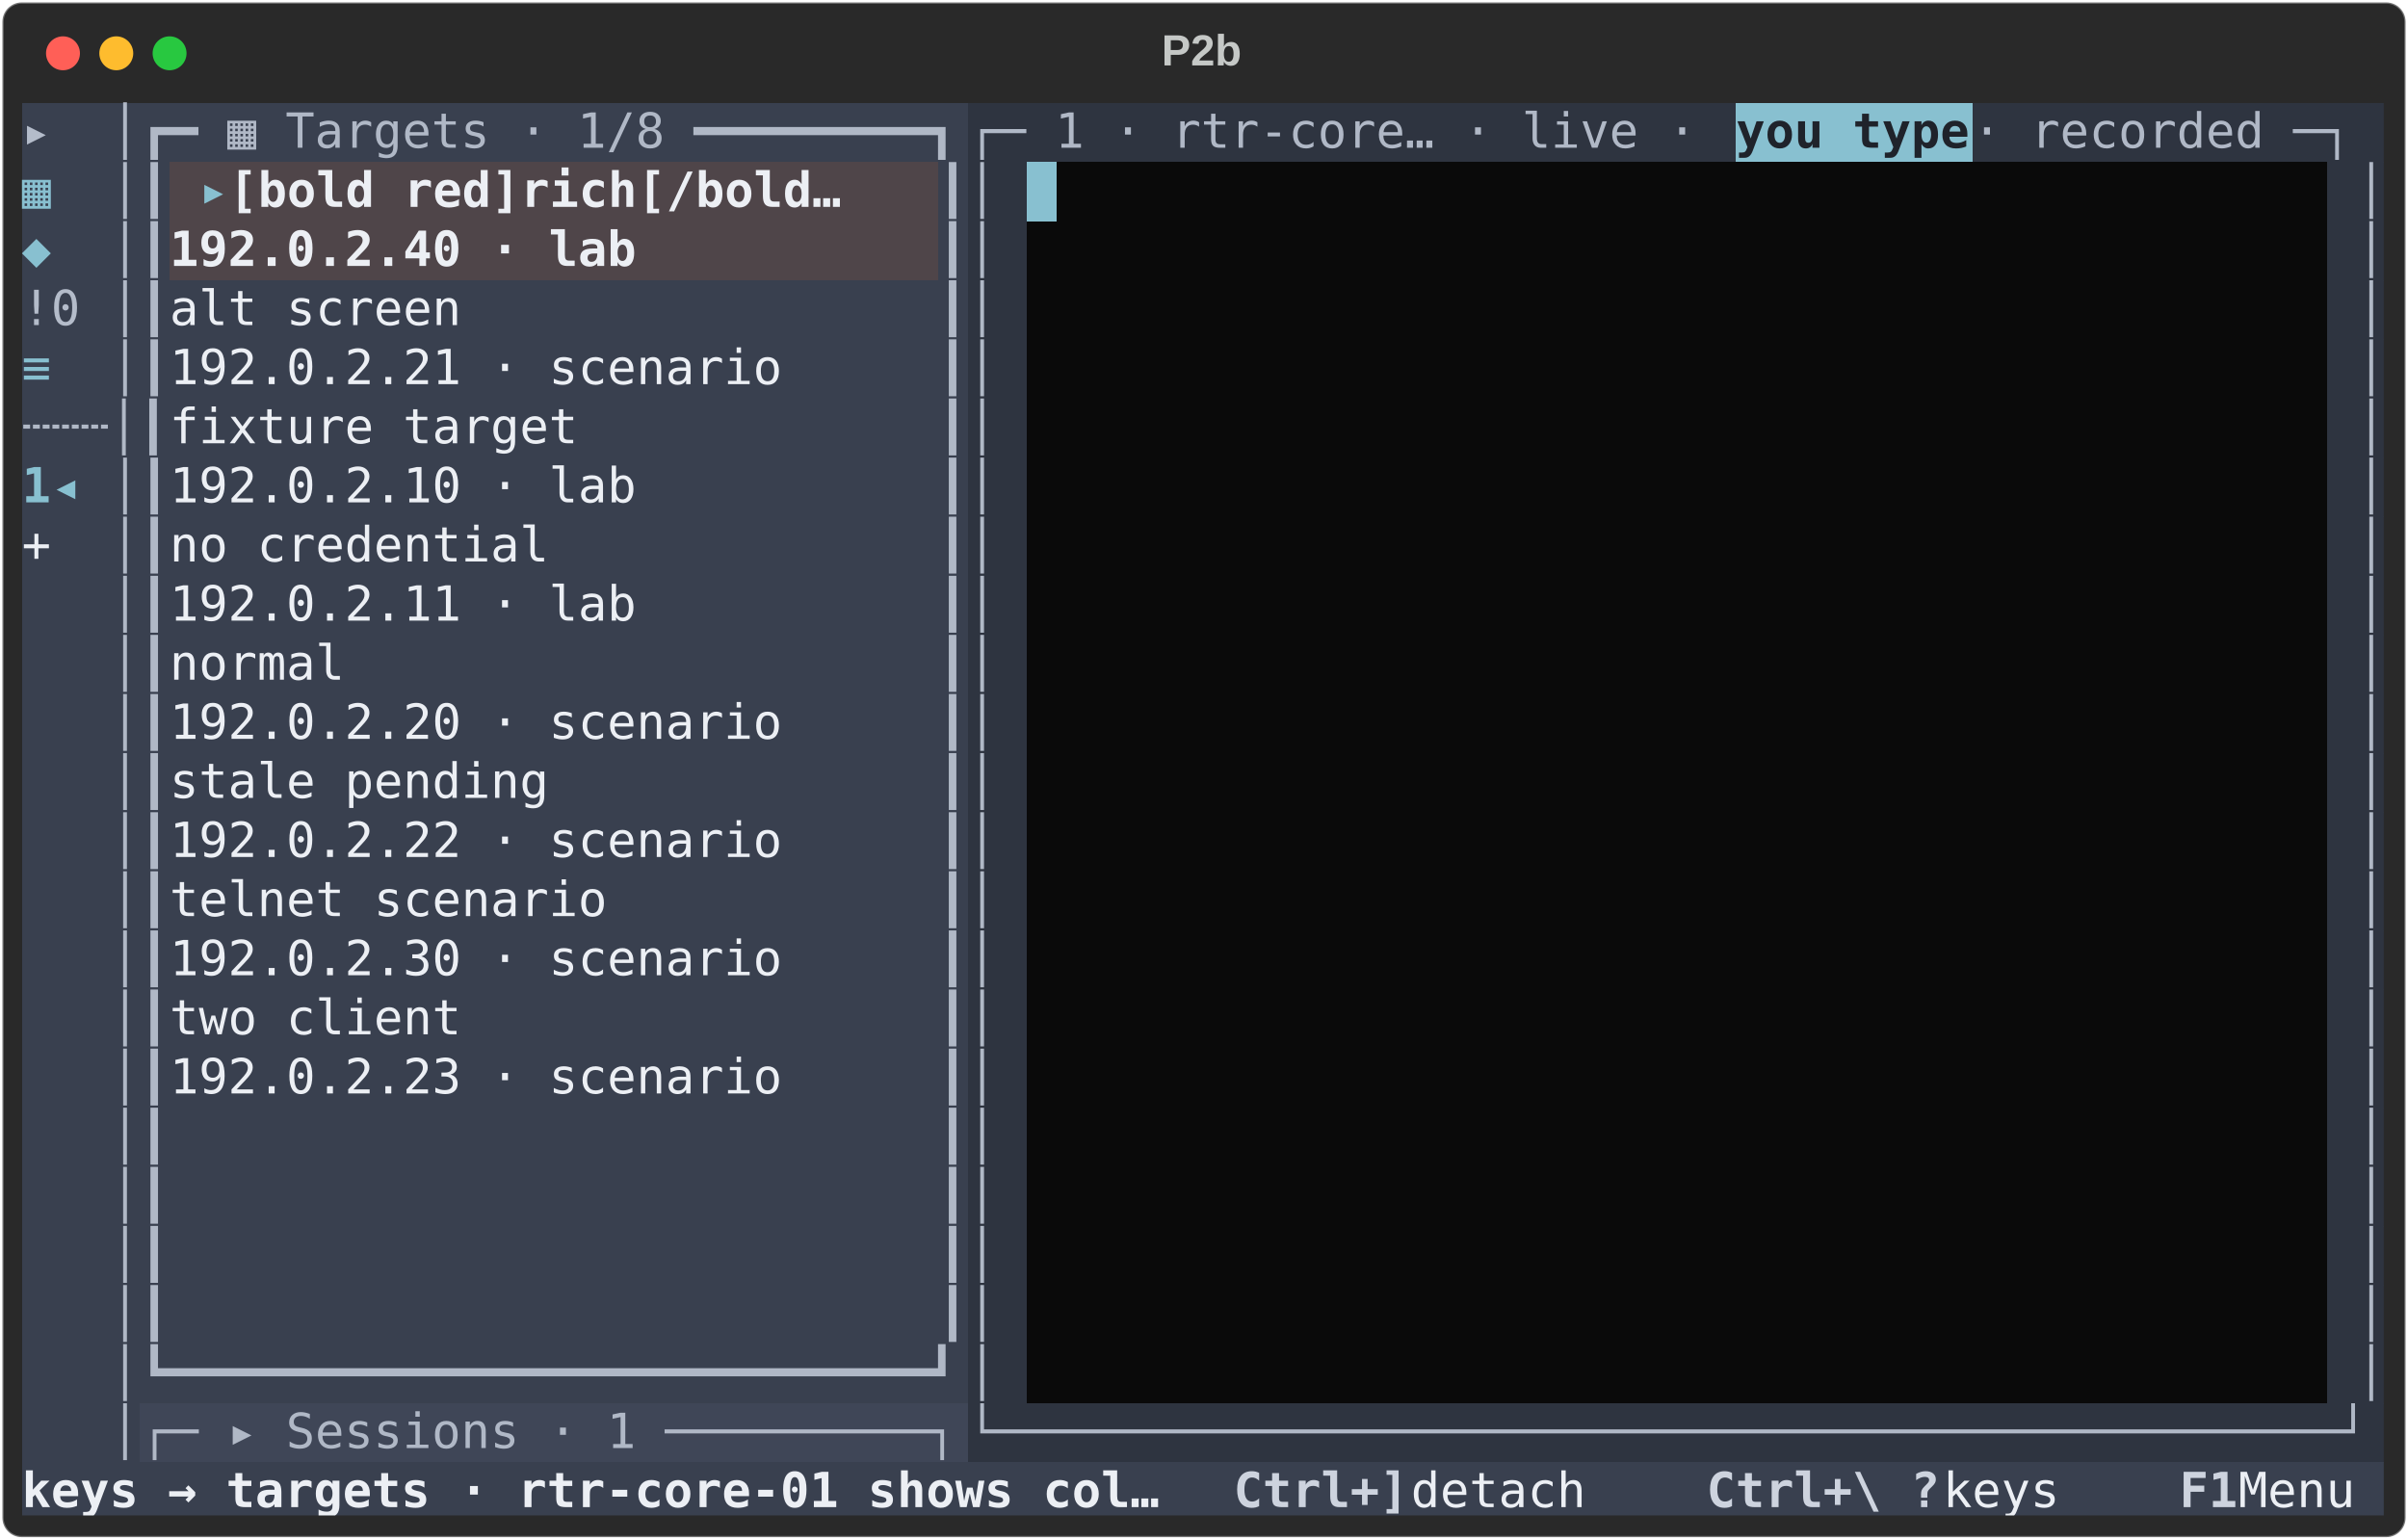
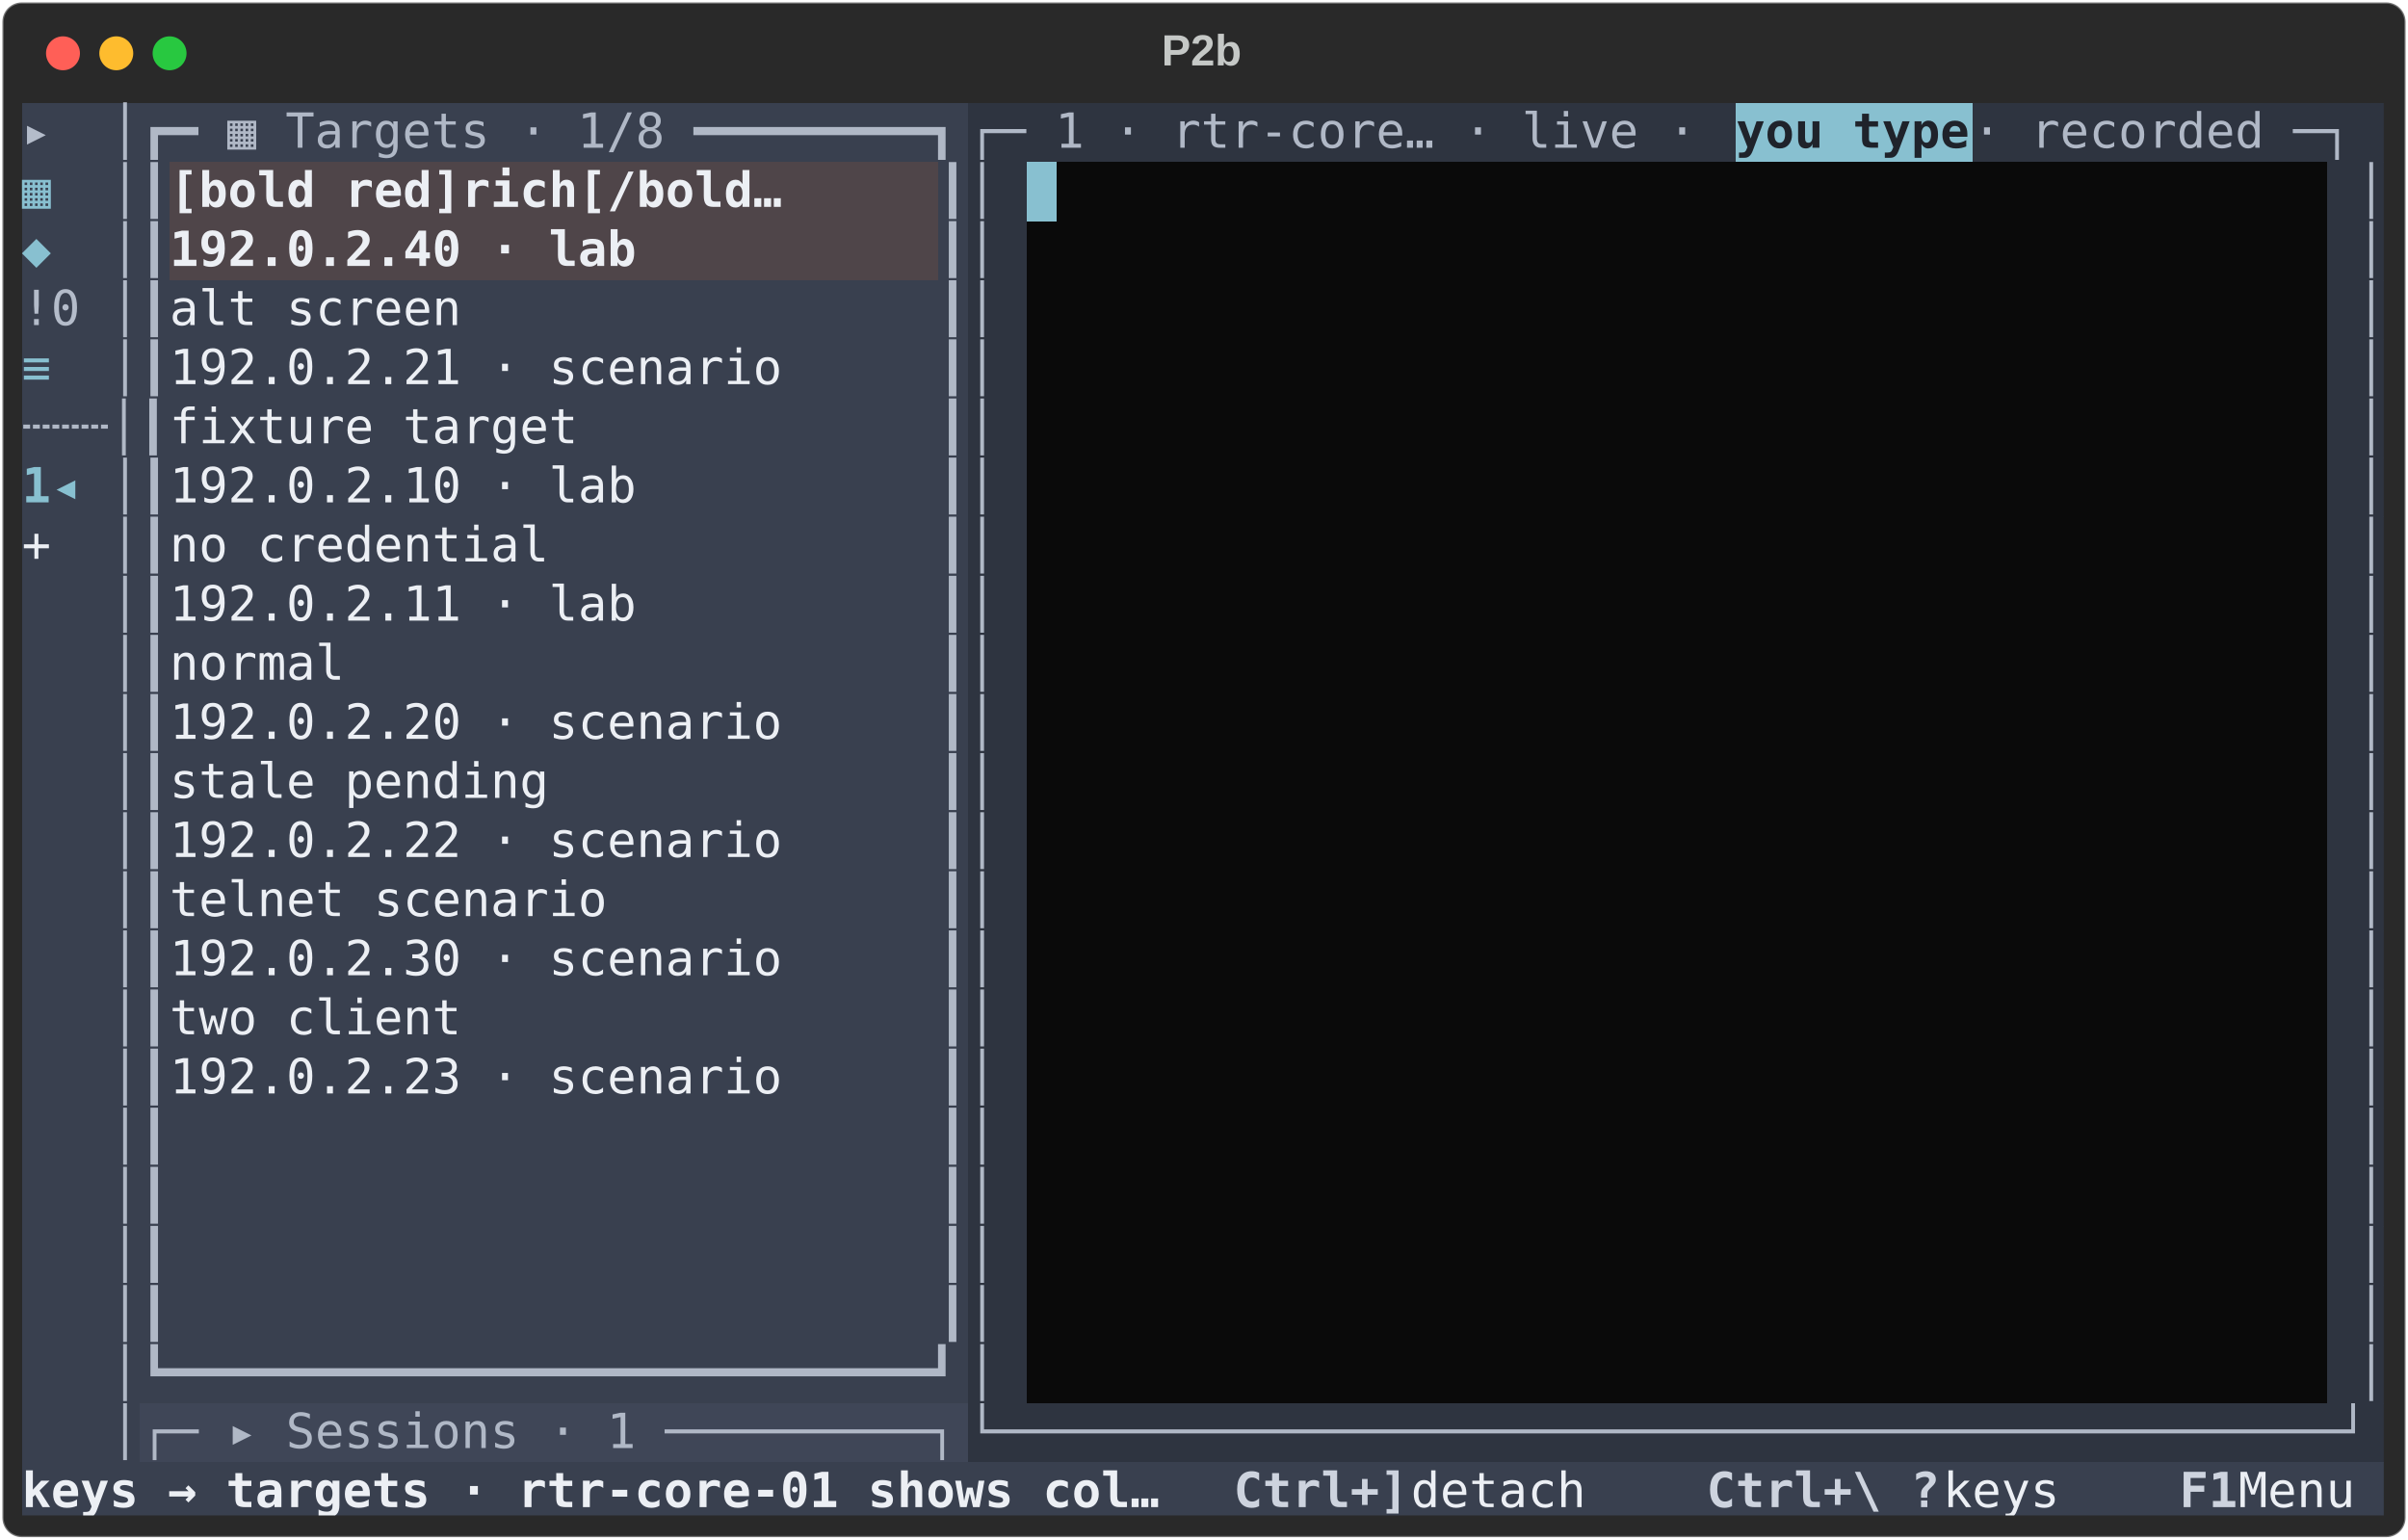
<svg xmlns="http://www.w3.org/2000/svg" class="rich-terminal" viewBox="0 0 994 635.6">
  <style>

    @font-face {
        font-family: "Fira Code";
        src: local("FiraCode-Regular"),
                url("https://cdnjs.cloudflare.com/ajax/libs/firacode/6.2.0/woff2/FiraCode-Regular.woff2") format("woff2"),
                url("https://cdnjs.cloudflare.com/ajax/libs/firacode/6.2.0/woff/FiraCode-Regular.woff") format("woff");
        font-style: normal;
        font-weight: 400;
    }
    @font-face {
        font-family: "Fira Code";
        src: local("FiraCode-Bold"),
                url("https://cdnjs.cloudflare.com/ajax/libs/firacode/6.2.0/woff2/FiraCode-Bold.woff2") format("woff2"),
                url("https://cdnjs.cloudflare.com/ajax/libs/firacode/6.2.0/woff/FiraCode-Bold.woff") format("woff");
        font-style: bold;
        font-weight: 700;
    }

    .terminal-p2b-matrix {
        font-family: Fira Code, monospace;
        font-size: 20px;
        line-height: 24.4px;
        font-variant-east-asian: full-width;
    }

    .terminal-p2b-title {
        font-size: 18px;
        font-weight: bold;
        font-family: arial;
    }

    .terminal-p2b-r1 { fill: #b4bcca }
.terminal-p2b-r2 { fill: #eceff4 }
.terminal-p2b-r3 { fill: #b0b8c6 }
.terminal-p2b-r4 { fill: #1f232b;font-weight: bold }
.terminal-p2b-r5 { fill: #c5c8c6 }
.terminal-p2b-r6 { fill: #88c0d0 }
.terminal-p2b-r7 { fill: #eceff4;font-weight: bold }
- .terminal-p2b-r8 { fill: #88c0d0;font-weight: bold }
- .terminal-p2b-r9 { fill: #1f232b }
- .terminal-p2b-r10 { fill: #e6e6e6 }
+ .terminal-p2b-r8 { fill: #1f232b }
+ .terminal-p2b-r9 { fill: #e6e6e6 }
+ .terminal-p2b-r10 { fill: #88c0d0;font-weight: bold }
.terminal-p2b-r11 { fill: #cdd3de;font-weight: bold }
    </style>
  <defs>
    <clipPath id="terminal-p2b-clip-terminal">
      <rect x="0" y="0" width="975.0" height="584.6" />
    </clipPath>
    <clipPath id="terminal-p2b-line-0">
      <rect x="0" y="1.5" width="976" height="24.65" />
    </clipPath>
    <clipPath id="terminal-p2b-line-1">
      <rect x="0" y="25.9" width="976" height="24.65" />
    </clipPath>
    <clipPath id="terminal-p2b-line-2">
      <rect x="0" y="50.3" width="976" height="24.65" />
    </clipPath>
    <clipPath id="terminal-p2b-line-3">
      <rect x="0" y="74.7" width="976" height="24.65" />
    </clipPath>
    <clipPath id="terminal-p2b-line-4">
      <rect x="0" y="99.1" width="976" height="24.65" />
    </clipPath>
    <clipPath id="terminal-p2b-line-5">
      <rect x="0" y="123.5" width="976" height="24.65" />
    </clipPath>
    <clipPath id="terminal-p2b-line-6">
      <rect x="0" y="147.9" width="976" height="24.65" />
    </clipPath>
    <clipPath id="terminal-p2b-line-7">
      <rect x="0" y="172.3" width="976" height="24.65" />
    </clipPath>
    <clipPath id="terminal-p2b-line-8">
      <rect x="0" y="196.7" width="976" height="24.65" />
    </clipPath>
    <clipPath id="terminal-p2b-line-9">
      <rect x="0" y="221.1" width="976" height="24.65" />
    </clipPath>
    <clipPath id="terminal-p2b-line-10">
      <rect x="0" y="245.5" width="976" height="24.65" />
    </clipPath>
    <clipPath id="terminal-p2b-line-11">
      <rect x="0" y="269.9" width="976" height="24.65" />
    </clipPath>
    <clipPath id="terminal-p2b-line-12">
      <rect x="0" y="294.3" width="976" height="24.65" />
    </clipPath>
    <clipPath id="terminal-p2b-line-13">
      <rect x="0" y="318.7" width="976" height="24.65" />
    </clipPath>
    <clipPath id="terminal-p2b-line-14">
      <rect x="0" y="343.1" width="976" height="24.65" />
    </clipPath>
    <clipPath id="terminal-p2b-line-15">
      <rect x="0" y="367.5" width="976" height="24.65" />
    </clipPath>
    <clipPath id="terminal-p2b-line-16">
      <rect x="0" y="391.9" width="976" height="24.65" />
    </clipPath>
    <clipPath id="terminal-p2b-line-17">
      <rect x="0" y="416.3" width="976" height="24.65" />
    </clipPath>
    <clipPath id="terminal-p2b-line-18">
      <rect x="0" y="440.7" width="976" height="24.65" />
    </clipPath>
    <clipPath id="terminal-p2b-line-19">
      <rect x="0" y="465.1" width="976" height="24.65" />
    </clipPath>
    <clipPath id="terminal-p2b-line-20">
      <rect x="0" y="489.5" width="976" height="24.65" />
    </clipPath>
    <clipPath id="terminal-p2b-line-21">
      <rect x="0" y="513.9" width="976" height="24.65" />
    </clipPath>
    <clipPath id="terminal-p2b-line-22">
      <rect x="0" y="538.3" width="976" height="24.65" />
    </clipPath>
  </defs>
  <rect fill="#292929" stroke="rgba(255,255,255,0.35)" stroke-width="1" x="1" y="1" width="992" height="633.6" rx="8" />
  <text class="terminal-p2b-title" fill="#c5c8c6" text-anchor="middle" x="496" y="27">P2b</text>
  <g transform="translate(26,22)">
    <circle cx="0" cy="0" r="7" fill="#ff5f57" />
    <circle cx="22" cy="0" r="7" fill="#febc2e" />
    <circle cx="44" cy="0" r="7" fill="#28c840" />
  </g>
  <g transform="translate(9, 41)" clip-path="url(#terminal-p2b-clip-terminal)">
    <rect fill="#39404f" x="0" y="1.5" width="12.2" height="24.65" shape-rendering="crispEdges" />
    <rect fill="#39404f" x="12.2" y="1.5" width="24.4" height="24.65" shape-rendering="crispEdges" />
    <rect fill="#39404f" x="36.6" y="1.5" width="353.8" height="24.65" shape-rendering="crispEdges" />
    <rect fill="#2e3440" x="390.4" y="1.5" width="317.2" height="24.65" shape-rendering="crispEdges" />
    <rect fill="#88c0d0" x="707.6" y="1.5" width="97.6" height="24.65" shape-rendering="crispEdges" />
    <rect fill="#2e3440" x="805.2" y="1.5" width="170.8" height="24.65" shape-rendering="crispEdges" />
    <rect fill="#39404f" x="0" y="25.9" width="12.2" height="24.65" shape-rendering="crispEdges" />
    <rect fill="#39404f" x="12.2" y="25.9" width="24.4" height="24.65" shape-rendering="crispEdges" />
    <rect fill="#39404f" x="36.6" y="25.9" width="24.4" height="24.65" shape-rendering="crispEdges" />
-     <rect fill="#4f4549" x="61" y="25.9" width="12.2" height="24.65" shape-rendering="crispEdges" />
-     <rect fill="#4f4549" x="73.2" y="25.9" width="12.2" height="24.65" shape-rendering="crispEdges" />
-     <rect fill="#4f4549" x="85.4" y="25.9" width="292.8" height="24.65" shape-rendering="crispEdges" />
+     <rect fill="#4f4549" x="61" y="25.9" width="317.2" height="24.65" shape-rendering="crispEdges" />
    <rect fill="#39404f" x="378.2" y="25.9" width="12.2" height="24.65" shape-rendering="crispEdges" />
    <rect fill="#2e3440" x="390.4" y="25.9" width="12.2" height="24.65" shape-rendering="crispEdges" />
    <rect fill="#2e3440" x="402.6" y="25.9" width="12.2" height="24.65" shape-rendering="crispEdges" />
    <rect fill="#88c0d0" x="414.8" y="25.9" width="12.2" height="24.65" shape-rendering="crispEdges" />
    <rect fill="#0a0a0a" x="427" y="25.9" width="524.6" height="24.65" shape-rendering="crispEdges" />
    <rect fill="#2e3440" x="951.6" y="25.9" width="12.2" height="24.65" shape-rendering="crispEdges" />
    <rect fill="#2e3440" x="963.8" y="25.9" width="12.2" height="24.65" shape-rendering="crispEdges" />
    <rect fill="#39404f" x="0" y="50.3" width="12.2" height="24.65" shape-rendering="crispEdges" />
    <rect fill="#39404f" x="12.2" y="50.3" width="24.4" height="24.65" shape-rendering="crispEdges" />
    <rect fill="#39404f" x="36.6" y="50.3" width="24.4" height="24.65" shape-rendering="crispEdges" />
    <rect fill="#4f4549" x="61" y="50.3" width="317.2" height="24.65" shape-rendering="crispEdges" />
    <rect fill="#39404f" x="378.2" y="50.3" width="12.2" height="24.65" shape-rendering="crispEdges" />
    <rect fill="#2e3440" x="390.4" y="50.3" width="12.2" height="24.65" shape-rendering="crispEdges" />
    <rect fill="#2e3440" x="402.6" y="50.3" width="12.2" height="24.65" shape-rendering="crispEdges" />
    <rect fill="#0a0a0a" x="414.8" y="50.3" width="536.8" height="24.65" shape-rendering="crispEdges" />
    <rect fill="#2e3440" x="951.6" y="50.3" width="12.2" height="24.65" shape-rendering="crispEdges" />
    <rect fill="#2e3440" x="963.8" y="50.3" width="12.2" height="24.65" shape-rendering="crispEdges" />
    <rect fill="#39404f" x="0" y="74.7" width="24.4" height="24.65" shape-rendering="crispEdges" />
    <rect fill="#39404f" x="24.4" y="74.7" width="12.2" height="24.65" shape-rendering="crispEdges" />
    <rect fill="#39404f" x="36.6" y="74.7" width="24.4" height="24.65" shape-rendering="crispEdges" />
    <rect fill="#39404f" x="61" y="74.7" width="317.2" height="24.65" shape-rendering="crispEdges" />
    <rect fill="#39404f" x="378.2" y="74.7" width="12.2" height="24.65" shape-rendering="crispEdges" />
    <rect fill="#2e3440" x="390.4" y="74.7" width="12.2" height="24.65" shape-rendering="crispEdges" />
    <rect fill="#2e3440" x="402.6" y="74.7" width="12.2" height="24.65" shape-rendering="crispEdges" />
    <rect fill="#0a0a0a" x="414.8" y="74.7" width="536.8" height="24.65" shape-rendering="crispEdges" />
    <rect fill="#2e3440" x="951.6" y="74.7" width="12.2" height="24.65" shape-rendering="crispEdges" />
    <rect fill="#2e3440" x="963.8" y="74.7" width="12.2" height="24.65" shape-rendering="crispEdges" />
    <rect fill="#39404f" x="0" y="99.1" width="12.2" height="24.65" shape-rendering="crispEdges" />
    <rect fill="#39404f" x="12.2" y="99.1" width="24.4" height="24.65" shape-rendering="crispEdges" />
    <rect fill="#39404f" x="36.6" y="99.1" width="24.4" height="24.65" shape-rendering="crispEdges" />
    <rect fill="#39404f" x="61" y="99.1" width="317.2" height="24.65" shape-rendering="crispEdges" />
    <rect fill="#39404f" x="378.2" y="99.1" width="12.2" height="24.65" shape-rendering="crispEdges" />
    <rect fill="#2e3440" x="390.4" y="99.1" width="12.2" height="24.65" shape-rendering="crispEdges" />
    <rect fill="#2e3440" x="402.6" y="99.1" width="12.2" height="24.65" shape-rendering="crispEdges" />
    <rect fill="#0a0a0a" x="414.8" y="99.1" width="536.8" height="24.65" shape-rendering="crispEdges" />
    <rect fill="#2e3440" x="951.6" y="99.1" width="12.2" height="24.65" shape-rendering="crispEdges" />
    <rect fill="#2e3440" x="963.8" y="99.1" width="12.2" height="24.65" shape-rendering="crispEdges" />
    <rect fill="#39404f" x="0" y="123.5" width="61" height="24.65" shape-rendering="crispEdges" />
    <rect fill="#39404f" x="61" y="123.5" width="317.2" height="24.65" shape-rendering="crispEdges" />
    <rect fill="#39404f" x="378.2" y="123.5" width="12.2" height="24.65" shape-rendering="crispEdges" />
    <rect fill="#2e3440" x="390.4" y="123.5" width="12.2" height="24.65" shape-rendering="crispEdges" />
    <rect fill="#2e3440" x="402.6" y="123.5" width="12.2" height="24.65" shape-rendering="crispEdges" />
    <rect fill="#0a0a0a" x="414.8" y="123.5" width="536.8" height="24.65" shape-rendering="crispEdges" />
    <rect fill="#2e3440" x="951.6" y="123.5" width="12.2" height="24.65" shape-rendering="crispEdges" />
    <rect fill="#2e3440" x="963.8" y="123.5" width="12.2" height="24.65" shape-rendering="crispEdges" />
    <rect fill="#39404f" x="0" y="147.9" width="12.2" height="24.65" shape-rendering="crispEdges" />
    <rect fill="#39404f" x="12.2" y="147.9" width="12.2" height="24.65" shape-rendering="crispEdges" />
    <rect fill="#39404f" x="24.4" y="147.9" width="12.2" height="24.65" shape-rendering="crispEdges" />
    <rect fill="#39404f" x="36.6" y="147.9" width="24.4" height="24.65" shape-rendering="crispEdges" />
    <rect fill="#39404f" x="61" y="147.9" width="317.2" height="24.65" shape-rendering="crispEdges" />
    <rect fill="#39404f" x="378.2" y="147.9" width="12.2" height="24.65" shape-rendering="crispEdges" />
    <rect fill="#2e3440" x="390.4" y="147.9" width="12.2" height="24.65" shape-rendering="crispEdges" />
    <rect fill="#2e3440" x="402.6" y="147.9" width="12.2" height="24.65" shape-rendering="crispEdges" />
    <rect fill="#0a0a0a" x="414.8" y="147.9" width="536.8" height="24.65" shape-rendering="crispEdges" />
    <rect fill="#2e3440" x="951.6" y="147.9" width="12.2" height="24.65" shape-rendering="crispEdges" />
    <rect fill="#2e3440" x="963.8" y="147.9" width="12.2" height="24.65" shape-rendering="crispEdges" />
    <rect fill="#39404f" x="0" y="172.3" width="36.6" height="24.65" shape-rendering="crispEdges" />
    <rect fill="#39404f" x="36.6" y="172.3" width="24.4" height="24.65" shape-rendering="crispEdges" />
    <rect fill="#39404f" x="61" y="172.3" width="317.2" height="24.65" shape-rendering="crispEdges" />
    <rect fill="#39404f" x="378.2" y="172.3" width="12.2" height="24.65" shape-rendering="crispEdges" />
    <rect fill="#2e3440" x="390.4" y="172.3" width="12.2" height="24.65" shape-rendering="crispEdges" />
    <rect fill="#2e3440" x="402.6" y="172.3" width="12.2" height="24.65" shape-rendering="crispEdges" />
    <rect fill="#0a0a0a" x="414.8" y="172.3" width="536.8" height="24.65" shape-rendering="crispEdges" />
    <rect fill="#2e3440" x="951.6" y="172.3" width="12.2" height="24.65" shape-rendering="crispEdges" />
    <rect fill="#2e3440" x="963.8" y="172.3" width="12.2" height="24.65" shape-rendering="crispEdges" />
    <rect fill="#39404f" x="0" y="196.7" width="36.6" height="24.65" shape-rendering="crispEdges" />
    <rect fill="#39404f" x="36.6" y="196.7" width="24.4" height="24.65" shape-rendering="crispEdges" />
    <rect fill="#39404f" x="61" y="196.7" width="317.2" height="24.65" shape-rendering="crispEdges" />
    <rect fill="#39404f" x="378.2" y="196.7" width="12.2" height="24.65" shape-rendering="crispEdges" />
    <rect fill="#2e3440" x="390.4" y="196.7" width="12.2" height="24.65" shape-rendering="crispEdges" />
    <rect fill="#2e3440" x="402.6" y="196.7" width="12.2" height="24.65" shape-rendering="crispEdges" />
    <rect fill="#0a0a0a" x="414.8" y="196.7" width="536.8" height="24.65" shape-rendering="crispEdges" />
    <rect fill="#2e3440" x="951.6" y="196.7" width="12.2" height="24.65" shape-rendering="crispEdges" />
    <rect fill="#2e3440" x="963.8" y="196.7" width="12.2" height="24.65" shape-rendering="crispEdges" />
    <rect fill="#39404f" x="0" y="221.1" width="36.6" height="24.65" shape-rendering="crispEdges" />
    <rect fill="#39404f" x="36.6" y="221.1" width="24.4" height="24.65" shape-rendering="crispEdges" />
    <rect fill="#39404f" x="61" y="221.1" width="317.2" height="24.65" shape-rendering="crispEdges" />
    <rect fill="#39404f" x="378.2" y="221.1" width="12.2" height="24.65" shape-rendering="crispEdges" />
    <rect fill="#2e3440" x="390.4" y="221.1" width="12.2" height="24.65" shape-rendering="crispEdges" />
    <rect fill="#2e3440" x="402.6" y="221.1" width="12.2" height="24.65" shape-rendering="crispEdges" />
    <rect fill="#0a0a0a" x="414.8" y="221.1" width="536.8" height="24.65" shape-rendering="crispEdges" />
    <rect fill="#2e3440" x="951.6" y="221.1" width="12.2" height="24.65" shape-rendering="crispEdges" />
    <rect fill="#2e3440" x="963.8" y="221.1" width="12.2" height="24.65" shape-rendering="crispEdges" />
    <rect fill="#39404f" x="0" y="245.5" width="36.6" height="24.65" shape-rendering="crispEdges" />
    <rect fill="#39404f" x="36.6" y="245.5" width="24.4" height="24.65" shape-rendering="crispEdges" />
    <rect fill="#39404f" x="61" y="245.5" width="317.2" height="24.65" shape-rendering="crispEdges" />
    <rect fill="#39404f" x="378.2" y="245.5" width="12.2" height="24.65" shape-rendering="crispEdges" />
    <rect fill="#2e3440" x="390.4" y="245.5" width="12.2" height="24.65" shape-rendering="crispEdges" />
    <rect fill="#2e3440" x="402.6" y="245.5" width="12.2" height="24.65" shape-rendering="crispEdges" />
    <rect fill="#0a0a0a" x="414.8" y="245.5" width="536.8" height="24.65" shape-rendering="crispEdges" />
    <rect fill="#2e3440" x="951.6" y="245.5" width="12.2" height="24.65" shape-rendering="crispEdges" />
    <rect fill="#2e3440" x="963.8" y="245.5" width="12.2" height="24.65" shape-rendering="crispEdges" />
    <rect fill="#39404f" x="0" y="269.9" width="36.6" height="24.65" shape-rendering="crispEdges" />
    <rect fill="#39404f" x="36.6" y="269.9" width="24.4" height="24.65" shape-rendering="crispEdges" />
    <rect fill="#39404f" x="61" y="269.9" width="317.2" height="24.65" shape-rendering="crispEdges" />
    <rect fill="#39404f" x="378.2" y="269.9" width="12.2" height="24.65" shape-rendering="crispEdges" />
    <rect fill="#2e3440" x="390.4" y="269.9" width="12.2" height="24.65" shape-rendering="crispEdges" />
    <rect fill="#2e3440" x="402.6" y="269.9" width="12.2" height="24.65" shape-rendering="crispEdges" />
    <rect fill="#0a0a0a" x="414.8" y="269.9" width="536.8" height="24.65" shape-rendering="crispEdges" />
    <rect fill="#2e3440" x="951.6" y="269.9" width="12.2" height="24.65" shape-rendering="crispEdges" />
    <rect fill="#2e3440" x="963.8" y="269.9" width="12.2" height="24.65" shape-rendering="crispEdges" />
    <rect fill="#39404f" x="0" y="294.3" width="36.6" height="24.65" shape-rendering="crispEdges" />
    <rect fill="#39404f" x="36.6" y="294.3" width="24.4" height="24.65" shape-rendering="crispEdges" />
    <rect fill="#39404f" x="61" y="294.3" width="317.2" height="24.65" shape-rendering="crispEdges" />
    <rect fill="#39404f" x="378.2" y="294.3" width="12.2" height="24.65" shape-rendering="crispEdges" />
    <rect fill="#2e3440" x="390.4" y="294.3" width="12.2" height="24.65" shape-rendering="crispEdges" />
    <rect fill="#2e3440" x="402.6" y="294.3" width="12.2" height="24.65" shape-rendering="crispEdges" />
    <rect fill="#0a0a0a" x="414.8" y="294.3" width="536.8" height="24.65" shape-rendering="crispEdges" />
    <rect fill="#2e3440" x="951.6" y="294.3" width="12.2" height="24.65" shape-rendering="crispEdges" />
    <rect fill="#2e3440" x="963.8" y="294.3" width="12.2" height="24.65" shape-rendering="crispEdges" />
    <rect fill="#39404f" x="0" y="318.7" width="36.6" height="24.65" shape-rendering="crispEdges" />
    <rect fill="#39404f" x="36.6" y="318.7" width="24.4" height="24.65" shape-rendering="crispEdges" />
    <rect fill="#39404f" x="61" y="318.7" width="317.2" height="24.65" shape-rendering="crispEdges" />
    <rect fill="#39404f" x="378.2" y="318.7" width="12.2" height="24.65" shape-rendering="crispEdges" />
    <rect fill="#2e3440" x="390.4" y="318.7" width="12.2" height="24.65" shape-rendering="crispEdges" />
    <rect fill="#2e3440" x="402.6" y="318.7" width="12.2" height="24.65" shape-rendering="crispEdges" />
    <rect fill="#0a0a0a" x="414.8" y="318.7" width="536.8" height="24.65" shape-rendering="crispEdges" />
    <rect fill="#2e3440" x="951.6" y="318.7" width="12.2" height="24.65" shape-rendering="crispEdges" />
    <rect fill="#2e3440" x="963.8" y="318.7" width="12.2" height="24.65" shape-rendering="crispEdges" />
    <rect fill="#39404f" x="0" y="343.1" width="36.6" height="24.65" shape-rendering="crispEdges" />
    <rect fill="#39404f" x="36.6" y="343.1" width="24.4" height="24.65" shape-rendering="crispEdges" />
    <rect fill="#39404f" x="61" y="343.1" width="317.2" height="24.65" shape-rendering="crispEdges" />
    <rect fill="#39404f" x="378.2" y="343.1" width="12.2" height="24.65" shape-rendering="crispEdges" />
    <rect fill="#2e3440" x="390.4" y="343.1" width="12.2" height="24.65" shape-rendering="crispEdges" />
    <rect fill="#2e3440" x="402.6" y="343.1" width="12.2" height="24.65" shape-rendering="crispEdges" />
    <rect fill="#0a0a0a" x="414.8" y="343.1" width="536.8" height="24.65" shape-rendering="crispEdges" />
    <rect fill="#2e3440" x="951.6" y="343.1" width="12.2" height="24.65" shape-rendering="crispEdges" />
    <rect fill="#2e3440" x="963.8" y="343.1" width="12.2" height="24.65" shape-rendering="crispEdges" />
    <rect fill="#39404f" x="0" y="367.5" width="36.6" height="24.65" shape-rendering="crispEdges" />
    <rect fill="#39404f" x="36.6" y="367.5" width="24.4" height="24.65" shape-rendering="crispEdges" />
    <rect fill="#39404f" x="61" y="367.5" width="317.2" height="24.65" shape-rendering="crispEdges" />
    <rect fill="#39404f" x="378.2" y="367.5" width="12.2" height="24.65" shape-rendering="crispEdges" />
    <rect fill="#2e3440" x="390.4" y="367.5" width="12.2" height="24.65" shape-rendering="crispEdges" />
    <rect fill="#2e3440" x="402.6" y="367.5" width="12.2" height="24.65" shape-rendering="crispEdges" />
    <rect fill="#0a0a0a" x="414.8" y="367.5" width="536.8" height="24.65" shape-rendering="crispEdges" />
    <rect fill="#2e3440" x="951.6" y="367.5" width="12.2" height="24.65" shape-rendering="crispEdges" />
    <rect fill="#2e3440" x="963.8" y="367.5" width="12.2" height="24.65" shape-rendering="crispEdges" />
    <rect fill="#39404f" x="0" y="391.9" width="36.6" height="24.65" shape-rendering="crispEdges" />
    <rect fill="#39404f" x="36.6" y="391.9" width="24.4" height="24.65" shape-rendering="crispEdges" />
    <rect fill="#39404f" x="61" y="391.9" width="317.2" height="24.65" shape-rendering="crispEdges" />
    <rect fill="#39404f" x="378.2" y="391.9" width="12.2" height="24.65" shape-rendering="crispEdges" />
    <rect fill="#2e3440" x="390.4" y="391.9" width="12.2" height="24.65" shape-rendering="crispEdges" />
    <rect fill="#2e3440" x="402.6" y="391.9" width="12.2" height="24.65" shape-rendering="crispEdges" />
    <rect fill="#0a0a0a" x="414.8" y="391.9" width="536.8" height="24.65" shape-rendering="crispEdges" />
    <rect fill="#2e3440" x="951.6" y="391.9" width="12.2" height="24.65" shape-rendering="crispEdges" />
    <rect fill="#2e3440" x="963.8" y="391.9" width="12.2" height="24.65" shape-rendering="crispEdges" />
    <rect fill="#39404f" x="0" y="416.3" width="36.6" height="24.65" shape-rendering="crispEdges" />
    <rect fill="#39404f" x="36.6" y="416.3" width="24.4" height="24.65" shape-rendering="crispEdges" />
    <rect fill="#39404f" x="61" y="416.3" width="317.2" height="24.65" shape-rendering="crispEdges" />
    <rect fill="#39404f" x="378.2" y="416.3" width="12.2" height="24.65" shape-rendering="crispEdges" />
    <rect fill="#2e3440" x="390.4" y="416.3" width="12.2" height="24.65" shape-rendering="crispEdges" />
    <rect fill="#2e3440" x="402.6" y="416.3" width="12.2" height="24.65" shape-rendering="crispEdges" />
    <rect fill="#0a0a0a" x="414.8" y="416.3" width="536.8" height="24.65" shape-rendering="crispEdges" />
    <rect fill="#2e3440" x="951.6" y="416.3" width="12.2" height="24.65" shape-rendering="crispEdges" />
    <rect fill="#2e3440" x="963.8" y="416.3" width="12.2" height="24.65" shape-rendering="crispEdges" />
    <rect fill="#39404f" x="0" y="440.7" width="36.6" height="24.65" shape-rendering="crispEdges" />
    <rect fill="#39404f" x="36.6" y="440.7" width="24.4" height="24.65" shape-rendering="crispEdges" />
    <rect fill="#39404f" x="61" y="440.7" width="317.2" height="24.65" shape-rendering="crispEdges" />
    <rect fill="#39404f" x="378.2" y="440.7" width="12.2" height="24.65" shape-rendering="crispEdges" />
    <rect fill="#2e3440" x="390.4" y="440.7" width="12.2" height="24.65" shape-rendering="crispEdges" />
    <rect fill="#2e3440" x="402.6" y="440.7" width="12.2" height="24.65" shape-rendering="crispEdges" />
    <rect fill="#0a0a0a" x="414.8" y="440.7" width="536.8" height="24.65" shape-rendering="crispEdges" />
    <rect fill="#2e3440" x="951.6" y="440.7" width="12.2" height="24.65" shape-rendering="crispEdges" />
    <rect fill="#2e3440" x="963.8" y="440.7" width="12.2" height="24.65" shape-rendering="crispEdges" />
    <rect fill="#39404f" x="0" y="465.1" width="36.6" height="24.65" shape-rendering="crispEdges" />
    <rect fill="#39404f" x="36.6" y="465.1" width="24.4" height="24.65" shape-rendering="crispEdges" />
    <rect fill="#39404f" x="61" y="465.1" width="317.2" height="24.65" shape-rendering="crispEdges" />
    <rect fill="#39404f" x="378.2" y="465.1" width="12.2" height="24.65" shape-rendering="crispEdges" />
    <rect fill="#2e3440" x="390.4" y="465.1" width="12.2" height="24.65" shape-rendering="crispEdges" />
    <rect fill="#2e3440" x="402.6" y="465.1" width="12.2" height="24.65" shape-rendering="crispEdges" />
    <rect fill="#0a0a0a" x="414.8" y="465.1" width="536.8" height="24.65" shape-rendering="crispEdges" />
    <rect fill="#2e3440" x="951.6" y="465.1" width="12.2" height="24.65" shape-rendering="crispEdges" />
    <rect fill="#2e3440" x="963.8" y="465.1" width="12.2" height="24.65" shape-rendering="crispEdges" />
    <rect fill="#39404f" x="0" y="489.5" width="36.6" height="24.65" shape-rendering="crispEdges" />
    <rect fill="#39404f" x="36.6" y="489.5" width="24.4" height="24.65" shape-rendering="crispEdges" />
    <rect fill="#39404f" x="61" y="489.5" width="317.2" height="24.65" shape-rendering="crispEdges" />
    <rect fill="#39404f" x="378.2" y="489.5" width="12.2" height="24.65" shape-rendering="crispEdges" />
    <rect fill="#2e3440" x="390.4" y="489.5" width="12.2" height="24.65" shape-rendering="crispEdges" />
    <rect fill="#2e3440" x="402.6" y="489.5" width="12.2" height="24.65" shape-rendering="crispEdges" />
    <rect fill="#0a0a0a" x="414.8" y="489.5" width="536.8" height="24.65" shape-rendering="crispEdges" />
    <rect fill="#2e3440" x="951.6" y="489.5" width="12.2" height="24.65" shape-rendering="crispEdges" />
    <rect fill="#2e3440" x="963.8" y="489.5" width="12.2" height="24.65" shape-rendering="crispEdges" />
    <rect fill="#39404f" x="0" y="513.9" width="36.6" height="24.65" shape-rendering="crispEdges" />
    <rect fill="#39404f" x="36.6" y="513.9" width="353.8" height="24.65" shape-rendering="crispEdges" />
    <rect fill="#2e3440" x="390.4" y="513.9" width="12.2" height="24.65" shape-rendering="crispEdges" />
    <rect fill="#2e3440" x="402.6" y="513.9" width="12.2" height="24.65" shape-rendering="crispEdges" />
    <rect fill="#0a0a0a" x="414.8" y="513.9" width="536.8" height="24.65" shape-rendering="crispEdges" />
    <rect fill="#2e3440" x="951.6" y="513.9" width="12.2" height="24.65" shape-rendering="crispEdges" />
    <rect fill="#2e3440" x="963.8" y="513.9" width="12.2" height="24.65" shape-rendering="crispEdges" />
    <rect fill="#39404f" x="0" y="538.3" width="36.6" height="24.65" shape-rendering="crispEdges" />
    <rect fill="#39404f" x="36.6" y="538.3" width="12.2" height="24.65" shape-rendering="crispEdges" />
    <rect fill="#3f4657" x="48.8" y="538.3" width="341.6" height="24.65" shape-rendering="crispEdges" />
    <rect fill="#2e3440" x="390.4" y="538.3" width="585.6" height="24.65" shape-rendering="crispEdges" />
    <rect fill="#39404f" x="0" y="562.7" width="475.8" height="24.65" shape-rendering="crispEdges" />
    <rect fill="#39404f" x="475.8" y="562.7" width="24.4" height="24.65" shape-rendering="crispEdges" />
    <rect fill="#39404f" x="500.2" y="562.7" width="73.2" height="24.65" shape-rendering="crispEdges" />
    <rect fill="#39404f" x="573.4" y="562.7" width="122" height="24.65" shape-rendering="crispEdges" />
    <rect fill="#39404f" x="695.4" y="562.7" width="97.6" height="24.65" shape-rendering="crispEdges" />
    <rect fill="#39404f" x="793" y="562.7" width="97.6" height="24.65" shape-rendering="crispEdges" />
    <rect fill="#39404f" x="890.6" y="562.7" width="24.4" height="24.65" shape-rendering="crispEdges" />
    <rect fill="#39404f" x="915" y="562.7" width="61" height="24.65" shape-rendering="crispEdges" />
    <g class="terminal-p2b-matrix">
      <text class="terminal-p2b-r1" x="0" y="20" textLength="12.2" clip-path="url(#terminal-p2b-line-0)">▸</text>
      <text class="terminal-p2b-r3" x="36.6" y="20" textLength="353.8" clip-path="url(#terminal-p2b-line-0)">│┏━ ▦ Targets · 1/8 ━━━━━━━━┓</text>
      <text class="terminal-p2b-r3" x="390.4" y="20" textLength="317.2" clip-path="url(#terminal-p2b-line-0)">┌─ 1 · rtr-core… · live · </text>
      <text class="terminal-p2b-r4" x="707.6" y="20" textLength="97.6" clip-path="url(#terminal-p2b-line-0)">you type</text>
      <text class="terminal-p2b-r3" x="805.2" y="20" textLength="170.8" clip-path="url(#terminal-p2b-line-0)"> · recorded ─┐</text>
      <text class="terminal-p2b-r5" x="976" y="20" textLength="12.2" clip-path="url(#terminal-p2b-line-0)">
</text>
      <text class="terminal-p2b-r6" x="0" y="44.4" textLength="12.2" clip-path="url(#terminal-p2b-line-1)">▦</text>
      <text class="terminal-p2b-r3" x="36.6" y="44.4" textLength="24.4" clip-path="url(#terminal-p2b-line-1)">│┃</text>
-       <text class="terminal-p2b-r8" x="73.2" y="44.4" textLength="12.2" clip-path="url(#terminal-p2b-line-1)">▸</text>
-       <text class="terminal-p2b-r7" x="85.4" y="44.4" textLength="292.8" clip-path="url(#terminal-p2b-line-1)">[bold red]rich[/bold…   </text>
+       <text class="terminal-p2b-r7" x="61" y="44.4" textLength="317.2" clip-path="url(#terminal-p2b-line-1)">  [bold red]rich[/bold…   </text>
      <text class="terminal-p2b-r3" x="378.2" y="44.4" textLength="12.2" clip-path="url(#terminal-p2b-line-1)">┃</text>
      <text class="terminal-p2b-r3" x="390.4" y="44.4" textLength="12.2" clip-path="url(#terminal-p2b-line-1)">│</text>
      <text class="terminal-p2b-r3" x="963.8" y="44.4" textLength="12.2" clip-path="url(#terminal-p2b-line-1)">│</text>
      <text class="terminal-p2b-r5" x="976" y="44.4" textLength="12.2" clip-path="url(#terminal-p2b-line-1)">
</text>
      <text class="terminal-p2b-r6" x="0" y="68.8" textLength="12.2" clip-path="url(#terminal-p2b-line-2)">◆</text>
      <text class="terminal-p2b-r3" x="36.6" y="68.8" textLength="24.4" clip-path="url(#terminal-p2b-line-2)">│┃</text>
      <text class="terminal-p2b-r7" x="61" y="68.8" textLength="317.2" clip-path="url(#terminal-p2b-line-2)">  192.0.2.40 · lab        </text>
      <text class="terminal-p2b-r3" x="378.2" y="68.8" textLength="12.2" clip-path="url(#terminal-p2b-line-2)">┃</text>
      <text class="terminal-p2b-r3" x="390.4" y="68.8" textLength="12.2" clip-path="url(#terminal-p2b-line-2)">│</text>
      <text class="terminal-p2b-r3" x="963.8" y="68.8" textLength="12.2" clip-path="url(#terminal-p2b-line-2)">│</text>
      <text class="terminal-p2b-r5" x="976" y="68.8" textLength="12.2" clip-path="url(#terminal-p2b-line-2)">
</text>
      <text class="terminal-p2b-r1" x="0" y="93.2" textLength="24.4" clip-path="url(#terminal-p2b-line-3)">!0</text>
      <text class="terminal-p2b-r3" x="36.6" y="93.2" textLength="24.4" clip-path="url(#terminal-p2b-line-3)">│┃</text>
      <text class="terminal-p2b-r2" x="61" y="93.2" textLength="317.2" clip-path="url(#terminal-p2b-line-3)">  alt screen              </text>
      <text class="terminal-p2b-r3" x="378.2" y="93.2" textLength="12.2" clip-path="url(#terminal-p2b-line-3)">┃</text>
      <text class="terminal-p2b-r3" x="390.4" y="93.2" textLength="12.2" clip-path="url(#terminal-p2b-line-3)">│</text>
      <text class="terminal-p2b-r3" x="963.8" y="93.2" textLength="12.2" clip-path="url(#terminal-p2b-line-3)">│</text>
      <text class="terminal-p2b-r5" x="976" y="93.2" textLength="12.2" clip-path="url(#terminal-p2b-line-3)">
</text>
      <text class="terminal-p2b-r6" x="0" y="117.6" textLength="12.2" clip-path="url(#terminal-p2b-line-4)">≡</text>
      <text class="terminal-p2b-r3" x="36.6" y="117.6" textLength="24.4" clip-path="url(#terminal-p2b-line-4)">│┃</text>
      <text class="terminal-p2b-r2" x="61" y="117.6" textLength="317.2" clip-path="url(#terminal-p2b-line-4)">  192.0.2.21 · scenario   </text>
      <text class="terminal-p2b-r3" x="378.2" y="117.6" textLength="12.2" clip-path="url(#terminal-p2b-line-4)">┃</text>
      <text class="terminal-p2b-r3" x="390.4" y="117.6" textLength="12.2" clip-path="url(#terminal-p2b-line-4)">│</text>
      <text class="terminal-p2b-r3" x="963.8" y="117.6" textLength="12.2" clip-path="url(#terminal-p2b-line-4)">│</text>
      <text class="terminal-p2b-r5" x="976" y="117.6" textLength="12.2" clip-path="url(#terminal-p2b-line-4)">
</text>
      <text class="terminal-p2b-r3" x="0" y="142" textLength="61" clip-path="url(#terminal-p2b-line-5)">┄┄┄│┃</text>
      <text class="terminal-p2b-r2" x="61" y="142" textLength="317.2" clip-path="url(#terminal-p2b-line-5)">  fixture target          </text>
      <text class="terminal-p2b-r3" x="378.2" y="142" textLength="12.2" clip-path="url(#terminal-p2b-line-5)">┃</text>
      <text class="terminal-p2b-r3" x="390.4" y="142" textLength="12.2" clip-path="url(#terminal-p2b-line-5)">│</text>
      <text class="terminal-p2b-r3" x="963.8" y="142" textLength="12.2" clip-path="url(#terminal-p2b-line-5)">│</text>
      <text class="terminal-p2b-r5" x="976" y="142" textLength="12.2" clip-path="url(#terminal-p2b-line-5)">
</text>
-       <text class="terminal-p2b-r8" x="0" y="166.4" textLength="12.2" clip-path="url(#terminal-p2b-line-6)">1</text>
+       <text class="terminal-p2b-r10" x="0" y="166.4" textLength="12.2" clip-path="url(#terminal-p2b-line-6)">1</text>
      <text class="terminal-p2b-r6" x="12.2" y="166.4" textLength="12.2" clip-path="url(#terminal-p2b-line-6)">◂</text>
      <text class="terminal-p2b-r3" x="36.6" y="166.4" textLength="24.4" clip-path="url(#terminal-p2b-line-6)">│┃</text>
      <text class="terminal-p2b-r2" x="61" y="166.4" textLength="317.2" clip-path="url(#terminal-p2b-line-6)">  192.0.2.10 · lab        </text>
      <text class="terminal-p2b-r3" x="378.2" y="166.4" textLength="12.2" clip-path="url(#terminal-p2b-line-6)">┃</text>
      <text class="terminal-p2b-r3" x="390.4" y="166.4" textLength="12.2" clip-path="url(#terminal-p2b-line-6)">│</text>
      <text class="terminal-p2b-r3" x="963.8" y="166.4" textLength="12.2" clip-path="url(#terminal-p2b-line-6)">│</text>
      <text class="terminal-p2b-r5" x="976" y="166.4" textLength="12.2" clip-path="url(#terminal-p2b-line-6)">
</text>
      <text class="terminal-p2b-r2" x="0" y="190.8" textLength="36.6" clip-path="url(#terminal-p2b-line-7)">+  </text>
      <text class="terminal-p2b-r3" x="36.6" y="190.8" textLength="24.4" clip-path="url(#terminal-p2b-line-7)">│┃</text>
      <text class="terminal-p2b-r2" x="61" y="190.8" textLength="317.2" clip-path="url(#terminal-p2b-line-7)">  no credential           </text>
      <text class="terminal-p2b-r3" x="378.2" y="190.8" textLength="12.2" clip-path="url(#terminal-p2b-line-7)">┃</text>
      <text class="terminal-p2b-r3" x="390.4" y="190.8" textLength="12.2" clip-path="url(#terminal-p2b-line-7)">│</text>
      <text class="terminal-p2b-r3" x="963.8" y="190.8" textLength="12.2" clip-path="url(#terminal-p2b-line-7)">│</text>
      <text class="terminal-p2b-r5" x="976" y="190.8" textLength="12.2" clip-path="url(#terminal-p2b-line-7)">
</text>
      <text class="terminal-p2b-r3" x="36.6" y="215.2" textLength="24.4" clip-path="url(#terminal-p2b-line-8)">│┃</text>
      <text class="terminal-p2b-r2" x="61" y="215.2" textLength="317.2" clip-path="url(#terminal-p2b-line-8)">  192.0.2.11 · lab        </text>
      <text class="terminal-p2b-r3" x="378.2" y="215.2" textLength="12.2" clip-path="url(#terminal-p2b-line-8)">┃</text>
      <text class="terminal-p2b-r3" x="390.4" y="215.2" textLength="12.2" clip-path="url(#terminal-p2b-line-8)">│</text>
      <text class="terminal-p2b-r3" x="963.8" y="215.2" textLength="12.2" clip-path="url(#terminal-p2b-line-8)">│</text>
      <text class="terminal-p2b-r5" x="976" y="215.2" textLength="12.2" clip-path="url(#terminal-p2b-line-8)">
</text>
      <text class="terminal-p2b-r3" x="36.6" y="239.6" textLength="24.4" clip-path="url(#terminal-p2b-line-9)">│┃</text>
      <text class="terminal-p2b-r2" x="61" y="239.6" textLength="317.2" clip-path="url(#terminal-p2b-line-9)">  normal                  </text>
      <text class="terminal-p2b-r3" x="378.2" y="239.6" textLength="12.2" clip-path="url(#terminal-p2b-line-9)">┃</text>
      <text class="terminal-p2b-r3" x="390.4" y="239.6" textLength="12.2" clip-path="url(#terminal-p2b-line-9)">│</text>
      <text class="terminal-p2b-r3" x="963.8" y="239.6" textLength="12.2" clip-path="url(#terminal-p2b-line-9)">│</text>
      <text class="terminal-p2b-r5" x="976" y="239.6" textLength="12.2" clip-path="url(#terminal-p2b-line-9)">
</text>
      <text class="terminal-p2b-r3" x="36.6" y="264" textLength="24.4" clip-path="url(#terminal-p2b-line-10)">│┃</text>
      <text class="terminal-p2b-r2" x="61" y="264" textLength="317.2" clip-path="url(#terminal-p2b-line-10)">  192.0.2.20 · scenario   </text>
      <text class="terminal-p2b-r3" x="378.2" y="264" textLength="12.2" clip-path="url(#terminal-p2b-line-10)">┃</text>
      <text class="terminal-p2b-r3" x="390.4" y="264" textLength="12.2" clip-path="url(#terminal-p2b-line-10)">│</text>
      <text class="terminal-p2b-r3" x="963.8" y="264" textLength="12.2" clip-path="url(#terminal-p2b-line-10)">│</text>
      <text class="terminal-p2b-r5" x="976" y="264" textLength="12.2" clip-path="url(#terminal-p2b-line-10)">
</text>
      <text class="terminal-p2b-r3" x="36.6" y="288.4" textLength="24.4" clip-path="url(#terminal-p2b-line-11)">│┃</text>
      <text class="terminal-p2b-r2" x="61" y="288.4" textLength="317.2" clip-path="url(#terminal-p2b-line-11)">  stale pending           </text>
      <text class="terminal-p2b-r3" x="378.2" y="288.4" textLength="12.2" clip-path="url(#terminal-p2b-line-11)">┃</text>
      <text class="terminal-p2b-r3" x="390.4" y="288.4" textLength="12.2" clip-path="url(#terminal-p2b-line-11)">│</text>
      <text class="terminal-p2b-r3" x="963.8" y="288.4" textLength="12.2" clip-path="url(#terminal-p2b-line-11)">│</text>
      <text class="terminal-p2b-r5" x="976" y="288.4" textLength="12.2" clip-path="url(#terminal-p2b-line-11)">
</text>
      <text class="terminal-p2b-r3" x="36.6" y="312.8" textLength="24.4" clip-path="url(#terminal-p2b-line-12)">│┃</text>
      <text class="terminal-p2b-r2" x="61" y="312.8" textLength="317.2" clip-path="url(#terminal-p2b-line-12)">  192.0.2.22 · scenario   </text>
      <text class="terminal-p2b-r3" x="378.2" y="312.8" textLength="12.2" clip-path="url(#terminal-p2b-line-12)">┃</text>
      <text class="terminal-p2b-r3" x="390.4" y="312.8" textLength="12.2" clip-path="url(#terminal-p2b-line-12)">│</text>
      <text class="terminal-p2b-r3" x="963.8" y="312.8" textLength="12.2" clip-path="url(#terminal-p2b-line-12)">│</text>
      <text class="terminal-p2b-r5" x="976" y="312.8" textLength="12.2" clip-path="url(#terminal-p2b-line-12)">
</text>
      <text class="terminal-p2b-r3" x="36.6" y="337.2" textLength="24.4" clip-path="url(#terminal-p2b-line-13)">│┃</text>
      <text class="terminal-p2b-r2" x="61" y="337.2" textLength="317.2" clip-path="url(#terminal-p2b-line-13)">  telnet scenario         </text>
      <text class="terminal-p2b-r3" x="378.2" y="337.2" textLength="12.2" clip-path="url(#terminal-p2b-line-13)">┃</text>
      <text class="terminal-p2b-r3" x="390.4" y="337.2" textLength="12.2" clip-path="url(#terminal-p2b-line-13)">│</text>
      <text class="terminal-p2b-r3" x="963.8" y="337.2" textLength="12.2" clip-path="url(#terminal-p2b-line-13)">│</text>
      <text class="terminal-p2b-r5" x="976" y="337.2" textLength="12.2" clip-path="url(#terminal-p2b-line-13)">
</text>
      <text class="terminal-p2b-r3" x="36.6" y="361.6" textLength="24.4" clip-path="url(#terminal-p2b-line-14)">│┃</text>
      <text class="terminal-p2b-r2" x="61" y="361.6" textLength="317.2" clip-path="url(#terminal-p2b-line-14)">  192.0.2.30 · scenario   </text>
      <text class="terminal-p2b-r3" x="378.2" y="361.6" textLength="12.2" clip-path="url(#terminal-p2b-line-14)">┃</text>
      <text class="terminal-p2b-r3" x="390.4" y="361.6" textLength="12.2" clip-path="url(#terminal-p2b-line-14)">│</text>
      <text class="terminal-p2b-r3" x="963.8" y="361.6" textLength="12.2" clip-path="url(#terminal-p2b-line-14)">│</text>
      <text class="terminal-p2b-r5" x="976" y="361.6" textLength="12.2" clip-path="url(#terminal-p2b-line-14)">
</text>
      <text class="terminal-p2b-r3" x="36.6" y="386" textLength="24.4" clip-path="url(#terminal-p2b-line-15)">│┃</text>
      <text class="terminal-p2b-r2" x="61" y="386" textLength="317.2" clip-path="url(#terminal-p2b-line-15)">  two client              </text>
      <text class="terminal-p2b-r3" x="378.2" y="386" textLength="12.2" clip-path="url(#terminal-p2b-line-15)">┃</text>
      <text class="terminal-p2b-r3" x="390.4" y="386" textLength="12.2" clip-path="url(#terminal-p2b-line-15)">│</text>
      <text class="terminal-p2b-r3" x="963.8" y="386" textLength="12.2" clip-path="url(#terminal-p2b-line-15)">│</text>
      <text class="terminal-p2b-r5" x="976" y="386" textLength="12.2" clip-path="url(#terminal-p2b-line-15)">
</text>
      <text class="terminal-p2b-r3" x="36.6" y="410.4" textLength="24.4" clip-path="url(#terminal-p2b-line-16)">│┃</text>
      <text class="terminal-p2b-r2" x="61" y="410.4" textLength="317.2" clip-path="url(#terminal-p2b-line-16)">  192.0.2.23 · scenario   </text>
      <text class="terminal-p2b-r3" x="378.2" y="410.4" textLength="12.2" clip-path="url(#terminal-p2b-line-16)">┃</text>
      <text class="terminal-p2b-r3" x="390.4" y="410.4" textLength="12.2" clip-path="url(#terminal-p2b-line-16)">│</text>
      <text class="terminal-p2b-r3" x="963.8" y="410.4" textLength="12.2" clip-path="url(#terminal-p2b-line-16)">│</text>
      <text class="terminal-p2b-r5" x="976" y="410.4" textLength="12.2" clip-path="url(#terminal-p2b-line-16)">
</text>
      <text class="terminal-p2b-r3" x="36.6" y="434.8" textLength="24.4" clip-path="url(#terminal-p2b-line-17)">│┃</text>
      <text class="terminal-p2b-r3" x="378.2" y="434.8" textLength="12.2" clip-path="url(#terminal-p2b-line-17)">┃</text>
      <text class="terminal-p2b-r3" x="390.4" y="434.8" textLength="12.2" clip-path="url(#terminal-p2b-line-17)">│</text>
      <text class="terminal-p2b-r3" x="963.8" y="434.8" textLength="12.2" clip-path="url(#terminal-p2b-line-17)">│</text>
      <text class="terminal-p2b-r5" x="976" y="434.8" textLength="12.2" clip-path="url(#terminal-p2b-line-17)">
</text>
      <text class="terminal-p2b-r3" x="36.6" y="459.2" textLength="24.4" clip-path="url(#terminal-p2b-line-18)">│┃</text>
      <text class="terminal-p2b-r3" x="378.2" y="459.2" textLength="12.2" clip-path="url(#terminal-p2b-line-18)">┃</text>
      <text class="terminal-p2b-r3" x="390.4" y="459.2" textLength="12.2" clip-path="url(#terminal-p2b-line-18)">│</text>
      <text class="terminal-p2b-r3" x="963.8" y="459.2" textLength="12.2" clip-path="url(#terminal-p2b-line-18)">│</text>
      <text class="terminal-p2b-r5" x="976" y="459.2" textLength="12.2" clip-path="url(#terminal-p2b-line-18)">
</text>
      <text class="terminal-p2b-r3" x="36.6" y="483.6" textLength="24.4" clip-path="url(#terminal-p2b-line-19)">│┃</text>
      <text class="terminal-p2b-r3" x="378.2" y="483.6" textLength="12.2" clip-path="url(#terminal-p2b-line-19)">┃</text>
      <text class="terminal-p2b-r3" x="390.4" y="483.6" textLength="12.2" clip-path="url(#terminal-p2b-line-19)">│</text>
      <text class="terminal-p2b-r3" x="963.8" y="483.6" textLength="12.2" clip-path="url(#terminal-p2b-line-19)">│</text>
      <text class="terminal-p2b-r5" x="976" y="483.6" textLength="12.2" clip-path="url(#terminal-p2b-line-19)">
</text>
      <text class="terminal-p2b-r3" x="36.6" y="508" textLength="24.4" clip-path="url(#terminal-p2b-line-20)">│┃</text>
      <text class="terminal-p2b-r3" x="378.2" y="508" textLength="12.2" clip-path="url(#terminal-p2b-line-20)">┃</text>
      <text class="terminal-p2b-r3" x="390.4" y="508" textLength="12.2" clip-path="url(#terminal-p2b-line-20)">│</text>
      <text class="terminal-p2b-r3" x="963.8" y="508" textLength="12.2" clip-path="url(#terminal-p2b-line-20)">│</text>
      <text class="terminal-p2b-r5" x="976" y="508" textLength="12.2" clip-path="url(#terminal-p2b-line-20)">
</text>
      <text class="terminal-p2b-r3" x="36.6" y="532.4" textLength="353.8" clip-path="url(#terminal-p2b-line-21)">│┗━━━━━━━━━━━━━━━━━━━━━━━━━━┛</text>
      <text class="terminal-p2b-r3" x="390.4" y="532.4" textLength="12.2" clip-path="url(#terminal-p2b-line-21)">│</text>
      <text class="terminal-p2b-r3" x="963.8" y="532.4" textLength="12.2" clip-path="url(#terminal-p2b-line-21)">│</text>
      <text class="terminal-p2b-r5" x="976" y="532.4" textLength="12.2" clip-path="url(#terminal-p2b-line-21)">
</text>
      <text class="terminal-p2b-r3" x="36.6" y="556.8" textLength="12.2" clip-path="url(#terminal-p2b-line-22)">│</text>
      <text class="terminal-p2b-r3" x="48.8" y="556.8" textLength="341.6" clip-path="url(#terminal-p2b-line-22)">┌─ ▸ Sessions · 1 ─────────┐</text>
      <text class="terminal-p2b-r3" x="390.4" y="556.8" textLength="585.6" clip-path="url(#terminal-p2b-line-22)">└──────────────────────────────────────────────┘</text>
      <text class="terminal-p2b-r5" x="976" y="556.8" textLength="12.2" clip-path="url(#terminal-p2b-line-22)">
</text>
      <text class="terminal-p2b-r7" x="0" y="581.2" textLength="475.8" clip-path="url(#terminal-p2b-line-23)">keys → targets · rtr-core-01 shows col…</text>
      <text class="terminal-p2b-r11" x="500.2" y="581.2" textLength="73.2" clip-path="url(#terminal-p2b-line-23)">Ctrl+]</text>
      <text class="terminal-p2b-r2" x="573.4" y="581.2" textLength="122" clip-path="url(#terminal-p2b-line-23)"> detach   </text>
      <text class="terminal-p2b-r11" x="695.4" y="581.2" textLength="97.6" clip-path="url(#terminal-p2b-line-23)">Ctrl+\ ?</text>
      <text class="terminal-p2b-r2" x="793" y="581.2" textLength="97.6" clip-path="url(#terminal-p2b-line-23)"> keys   </text>
      <text class="terminal-p2b-r11" x="890.6" y="581.2" textLength="24.4" clip-path="url(#terminal-p2b-line-23)">F1</text>
      <text class="terminal-p2b-r2" x="915" y="581.2" textLength="61" clip-path="url(#terminal-p2b-line-23)"> Menu</text>
    </g>
  </g>
</svg>
